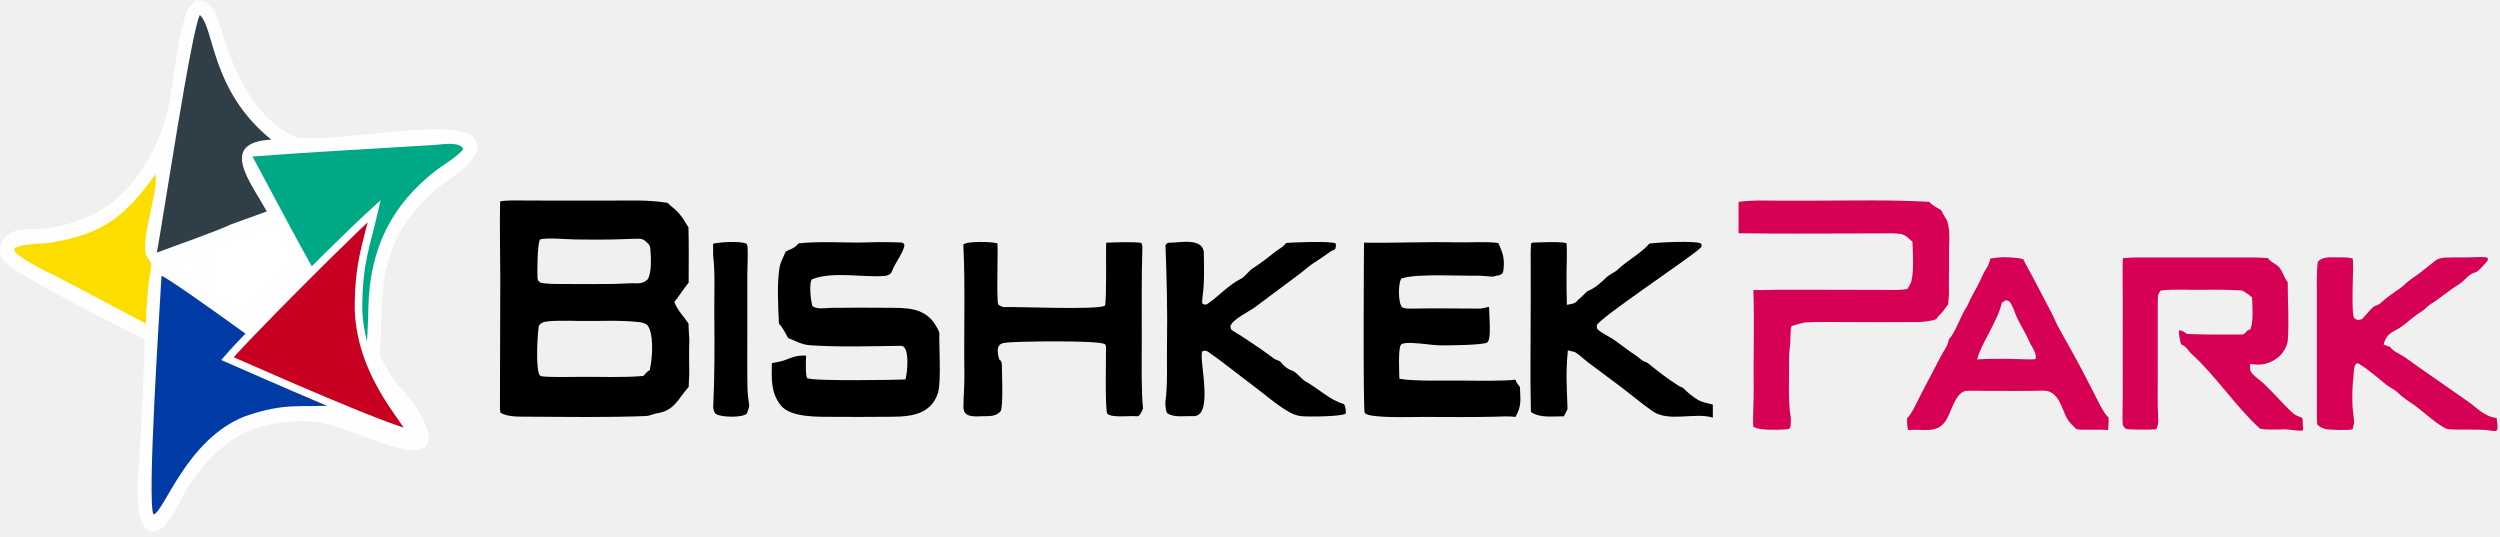
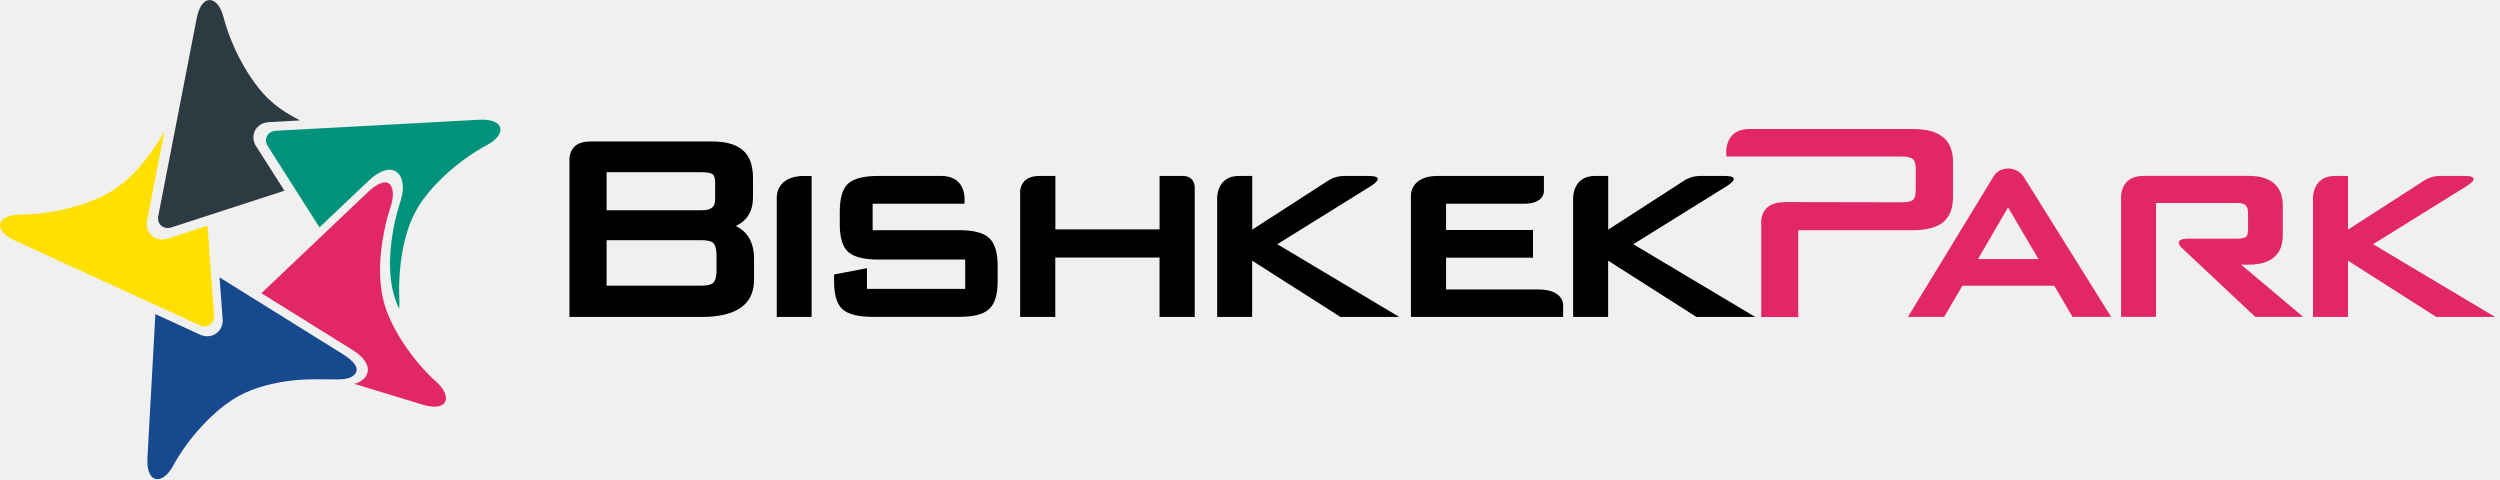
- <svg xmlns="http://www.w3.org/2000/svg" width="331" height="71" viewBox="0 0 331 71" fill="none">
-   <path d="M281.065 34.19C282.332 34.049 283.535 34.085 284.803 34.087L289.475 34.089L295.722 34.087C297.234 34.087 298.733 34.06 300.243 34.157L300.275 34.195C300.906 34.943 301.293 34.835 301.817 35.453C302.196 35.898 302.454 36.851 302.894 37.362C302.888 39.908 303.095 42.513 302.901 45.058C302.839 45.872 302.241 46.814 301.674 47.27C300.499 48.215 299.314 48.435 297.925 48.174C297.916 48.388 297.892 48.904 297.956 49.078C298.156 49.632 299.243 50.338 299.693 50.758C301.044 52.02 302.222 53.461 303.584 54.702C303.986 55.068 304.303 55.068 304.752 55.3C304.853 55.352 304.856 55.532 304.883 55.679C304.855 56.138 304.951 56.546 304.917 56.975C304.622 57.134 303.006 56.844 302.549 56.847C302.074 56.85 299.454 56.972 299.149 56.691C295.96 53.756 293.446 49.861 290.229 46.916C289.637 46.374 289.559 45.92 288.779 45.583C288.739 45.469 288.705 45.352 288.677 45.233C288.605 44.919 288.408 43.962 288.528 43.727C289.224 43.796 289.33 44.205 289.689 44.22C292.069 44.323 294.466 44.292 296.849 44.288C297.135 44.288 297.359 43.993 297.549 43.779C297.636 43.704 297.946 43.64 297.979 43.55C298.379 42.452 298.215 40.524 298.171 39.372C297.896 39.142 297.634 38.901 297.321 38.749C297.091 38.544 296.915 38.459 296.62 38.444C295.184 38.37 293.494 38.33 292.056 38.369C290.27 38.419 287.754 38.24 286.051 38.468C285.91 38.704 285.743 38.934 285.71 39.214C285.695 39.602 285.676 39.966 285.691 40.354L285.686 50.171C285.685 50.842 285.647 54.131 285.725 54.645C285.723 55.077 285.758 55.744 285.738 56.128C285.647 56.336 285.57 56.609 285.5 56.833C284.77 56.907 282.16 56.91 281.49 56.795C281.268 56.609 281.054 56.408 281.039 56.065C280.993 55.07 281.045 54.064 281.048 53.064L281.045 47.048L281.046 39.013C281.045 37.376 281.012 35.831 281.065 34.19Z" fill="#D60055" />
-   <path d="M264.516 34.108C265.333 33.981 267.083 34.094 267.875 34.31C268.162 34.96 268.578 35.618 268.909 36.252L271.711 41.59C271.978 42.102 272.178 42.656 272.452 43.164C273.497 45.103 274.618 46.993 275.637 48.953L277.265 52.098C277.63 52.815 278.554 54.837 279.161 55.239C279.198 55.844 279.174 56.353 279.111 56.952C277.922 56.797 275.838 57.003 274.926 56.827C274.619 56.526 274.085 56.025 273.852 55.68L273.822 55.636C273.223 54.748 272.95 53.288 272.152 52.424C271.323 51.527 270.508 51.744 269.463 51.744C268.732 51.744 267.996 51.755 267.263 51.757L262.786 51.75C262.074 51.743 260.895 51.708 260.232 51.763C258.829 52.1 258.412 54.441 257.648 55.653C256.44 57.57 254.503 56.688 252.614 56.957C252.512 56.258 252.477 56.061 252.507 55.356C253.134 54.824 253.955 52.924 254.38 52.119L256.958 47.191C257.425 46.295 257.839 45.967 258.042 44.889C258.737 44.345 259.745 41.503 260.392 40.63C260.524 40.452 260.837 39.665 260.986 39.397C261.529 38.423 262.058 37.45 262.509 36.415C262.885 35.594 263.349 35.23 263.514 34.226L264.516 34.108ZM265.051 40.073C264.417 42.718 262.382 45.284 261.774 47.585C263.2 47.499 264.449 47.504 265.88 47.507C266.424 47.504 269.283 47.659 269.492 47.536C269.756 46.802 268.95 45.864 268.686 45.233C268.199 44.071 267.474 43.017 266.976 41.886C266.74 41.352 266.6 40.799 266.296 40.298C266.06 39.85 266.013 39.873 265.573 39.739L265.051 40.073Z" fill="#D60055" />
-   <path d="M230.186 26.73C231.987 26.491 233.163 26.558 234.979 26.564L240.228 26.566C245.209 26.566 250.488 26.431 255.437 26.726C255.898 27.253 256.439 27.473 257.017 27.832C257.692 29.282 257.852 28.754 258.07 30.648C258.149 31.675 258.03 32.763 258.047 33.778C258.077 35.483 258.007 37.37 258.045 39.05C258.001 39.477 257.956 39.899 257.928 40.327C257.608 40.682 257.562 40.819 257.296 41.167C256.934 41.639 256.693 41.701 256.349 42.26C255.661 42.531 254.79 42.592 254.061 42.64C250.591 42.662 247.122 42.661 243.652 42.638C242.147 42.639 240.539 42.605 239.037 42.69C238.75 42.706 237.577 43.058 237.236 43.156C237.104 43.334 237.097 43.482 237.087 43.734L237.092 43.846C237.051 44.248 237.058 44.747 237.043 45.162C237.024 45.72 236.88 46.697 236.885 47.195C236.902 49.213 236.711 53.378 237.1 55.234C237.111 55.668 237.117 55.93 237.08 56.365C237.038 56.486 236.963 56.787 236.828 56.805C235.965 56.924 233.029 57.003 232.358 56.595L232.134 56.495C232.048 55.052 232.206 53.203 232.187 51.702C232.134 47.343 232.295 42.734 232.148 38.397C233.06 38.439 234.551 38.359 235.528 38.358L243.827 38.367L248.993 38.383C250.084 38.387 251.495 38.458 252.541 38.262C252.699 37.998 252.998 37.518 253.067 37.239C253.415 35.841 253.273 33.476 253.209 32.012C252.767 31.608 252.254 31.082 251.692 30.984C250.89 30.843 249.987 30.895 249.172 30.899L245.374 30.909C240.341 30.913 235.212 30.962 230.186 30.878V26.73Z" fill="#D60055" />
-   <path d="M312.147 42.368C312.252 42.353 312.678 42.294 312.732 42.24C313.246 41.731 313.689 41.113 314.229 40.635C314.416 40.469 314.918 40.376 315.086 40.219C315.946 39.419 316.86 38.788 317.809 38.142C318.155 37.907 318.489 37.513 318.834 37.263C319.399 36.812 320.025 36.439 320.588 35.986C321.248 35.456 321.918 34.945 322.574 34.408C322.871 34.229 323.454 34.108 323.781 34.099C324.8 34.071 325.838 34.077 326.853 34.078C327.323 34.078 329.034 33.948 329.329 34.124C329.43 34.293 329.407 34.212 329.386 34.458C329.269 34.683 328.056 35.987 327.864 36.025C326.813 36.231 326.366 37.161 325.563 37.642C324.245 38.43 323.142 39.454 321.831 40.253C321.478 40.467 321.126 40.893 320.78 41.134C319.797 41.701 318.987 42.471 318.093 43.15C316.981 43.995 316.075 43.89 315.582 45.612C315.896 45.745 316.112 45.838 316.439 45.928C316.918 46.59 317.793 46.87 318.442 47.325C318.997 47.715 319.543 48.123 320.097 48.51L326.694 53.111C328.057 54.063 328.899 55.149 330.557 55.34C330.581 55.561 330.607 55.864 330.655 56.072C330.667 56.337 330.711 56.689 330.62 56.92C330.437 57.097 330.358 57.077 330.102 57.05C330.011 57.041 329.919 57.03 329.828 57.019C328.1 56.735 325.626 57.006 323.957 56.793C322.623 56.158 321.317 54.91 320.158 54.015C319.147 53.233 318.356 52.863 317.429 51.946C317.084 51.605 316.377 51.269 315.981 50.959C314.842 50.071 313.651 48.969 312.444 48.243C312.312 48.13 312.231 48.13 312.069 48.097C311.599 48.304 311.662 49.314 311.598 49.853C311.465 50.972 311.431 52.121 311.454 53.249C311.466 54.209 311.609 54.931 311.692 55.865C311.7 55.96 311.529 56.675 311.493 56.817C311.076 57.023 308.606 56.906 308.029 56.834C307.726 56.795 307.014 56.52 306.803 56.169C306.723 55.54 306.76 53.996 306.76 53.301L306.757 48.056V39.594C306.757 38.264 306.692 35.844 306.883 34.649C307.437 34.029 308.367 34.05 309.094 34.072C309.842 34.095 310.796 34.002 311.51 34.23C311.674 35.37 311.211 41.594 311.725 42.164L311.777 42.184L312.147 42.368Z" fill="#D60055" />
-   <path d="M66.214 26.667C67.114 26.487 68.495 26.541 69.439 26.547L73.702 26.562L81.496 26.556C84.049 26.554 85.863 26.463 88.403 26.857C88.712 27.224 89.129 27.484 89.496 27.831C90.209 28.506 90.628 29.248 91.151 30.105C91.218 32.502 91.185 35.025 91.176 37.425C90.659 38.03 89.896 39.215 89.282 39.983C89.726 41.134 90.435 41.766 91.157 42.838C91.17 43.544 91.222 44.256 91.267 44.961C91.211 46.491 91.24 48.127 91.26 49.661C91.218 49.976 91.199 50.865 91.182 51.224C89.708 52.902 89.275 54.398 86.92 54.733C86.543 54.786 85.984 55.065 85.579 55.08C80.312 55.285 75.024 55.193 69.753 55.167C68.694 55.161 67.192 55.206 66.278 54.653C66.201 54.606 66.193 53.868 66.192 53.734L66.237 36.822C66.237 33.594 66.14 29.828 66.214 26.667ZM85.183 49.774C85.519 49.385 85.624 49.255 86.036 48.986C86.1 48.639 86.159 48.291 86.211 47.941C86.389 46.733 86.483 44.214 85.817 43.206C85.664 42.829 84.971 42.688 84.665 42.652C81.957 42.339 79.17 42.548 76.445 42.49C75.627 42.473 72.218 42.372 71.775 42.741C71.558 42.884 71.36 42.977 71.315 43.313C71.14 44.617 70.921 48.614 71.426 49.645C71.555 49.758 71.577 49.795 71.732 49.822C72.611 49.958 75.545 49.914 76.57 49.899C79.338 49.861 82.466 50.018 85.183 49.774ZM84.377 37.512C84.913 37.518 85.279 37.4 85.713 37.034C86.317 36.225 86.192 34.05 86.113 33.01C86.073 32.485 85.936 32.346 85.592 32.058C85.364 31.768 84.982 31.606 84.658 31.607C83.246 31.613 81.848 31.71 80.433 31.718C79.002 31.727 77.572 31.723 76.141 31.705C75.078 31.686 72.273 31.435 71.492 31.703C71.143 32.373 71.113 35.889 71.169 36.862C71.186 37.145 71.357 37.271 71.531 37.403C72.214 37.633 73.996 37.598 74.775 37.604C76.928 37.616 79.081 37.614 81.233 37.596C82.118 37.582 83.549 37.464 84.377 37.512Z" fill="currentColor" />
-   <path d="M105.736 32.222C108.549 31.894 112.119 32.194 114.994 32.087C116.339 32.038 118.01 32.05 119.36 32.111C119.582 32.121 119.632 32.236 119.735 32.404C119.803 33.117 118.449 34.945 118.177 35.721C117.972 36.306 117.748 36.388 117.265 36.527L117.092 36.535C114.318 36.769 110.301 35.889 107.542 36.96C107.075 37.141 107.326 40.011 107.582 40.541C108.176 40.996 109.357 40.775 110.159 40.758C112.599 40.73 115.039 40.727 117.479 40.751C119.768 40.786 122.365 40.584 123.86 43.037C124.008 43.28 124.288 43.779 124.369 44.054C124.32 45.826 124.621 50.451 124.213 51.927C123.164 55.427 119.553 55.151 116.942 55.185C114.765 55.204 112.588 55.206 110.412 55.19C108.471 55.173 104.672 55.338 103.359 53.65C102.02 51.928 102.168 50.124 102.198 48.072C102.662 47.983 103.41 47.869 103.831 47.709C105.03 47.256 105.47 47.036 106.722 47.087C106.712 47.754 106.619 49.583 106.859 50.069C107.721 50.488 118.292 50.3 119.881 50.242C120.141 49.423 120.503 45.773 119.292 45.787C115.316 45.833 111.31 45.977 107.335 45.719C106.132 45.641 105.435 45.174 104.338 44.756C104 44.127 103.618 43.329 103.131 42.872C103.034 40.655 102.844 37.553 103.22 35.362C103.317 34.794 103.788 33.827 104.041 33.287C104.732 32.978 105.24 32.837 105.736 32.222Z" fill="currentColor" />
-   <path d="M180.594 32.128C184.642 32.193 188.895 31.99 192.962 32.089C194.352 32.123 197.124 31.953 198.379 32.181C198.911 33.355 199.22 34.129 199.079 35.53C199.01 36.213 198.98 36.23 198.459 36.461C198.049 36.457 197.882 36.633 197.588 36.626C197.068 36.614 196.184 36.489 195.694 36.501C193.594 36.55 187.591 36.215 185.803 36.815C185.711 36.83 185.609 36.834 185.533 36.885C185.116 37.485 185.08 40.126 185.655 40.692C185.909 40.798 186.259 40.868 186.529 40.863C189.634 40.806 192.737 40.845 195.84 40.859C196.199 40.861 196.793 40.708 197.154 40.621C197.175 41.695 197.269 42.771 197.251 43.846C197.243 44.265 197.222 45.024 196.936 45.325C196.571 45.708 191.249 45.755 190.505 45.719C189.394 45.666 188.291 45.474 187.18 45.423C186.804 45.407 185.759 45.331 185.486 45.646C185.09 46.103 185.265 49.44 185.278 50.147C187.03 50.497 191.637 50.374 193.563 50.388C195.358 50.401 199.048 50.482 200.633 50.264C200.838 50.747 200.92 50.848 201.239 51.243C201.296 53.045 201.486 53.663 200.661 55.2C199.764 55.078 198.871 55.148 197.971 55.17C194.83 55.25 191.682 55.205 188.54 55.202C186.385 55.201 184.143 55.319 182 55.076C181.659 55.037 180.938 54.961 180.69 54.661C180.459 54.384 180.574 34.119 180.594 32.128Z" fill="currentColor" />
-   <path d="M127.546 32.389C127.928 31.89 131.429 31.996 132.06 32.221C132.155 33.276 131.905 39.945 132.184 40.342C132.335 40.453 132.751 40.666 132.9 40.66C134.606 40.583 145.4 41.075 146.301 40.463C146.531 39.66 146.418 33.509 146.452 32.137C147.389 32.088 150.345 31.989 151.143 32.17L151.252 32.685C151.128 36.784 151.166 41.014 151.169 45.126C151.172 47.895 151.076 51.411 151.335 54.093L151.264 54.258C151.135 54.571 150.88 55.163 150.514 55.115C149.65 55.002 147.23 55.376 146.591 54.766C146.3 53.997 146.438 47.361 146.437 46.044C146.417 45.879 146.431 45.706 146.317 45.59C145.747 45.01 134.198 45.192 133.082 45.377C132.804 45.424 132.46 45.484 132.282 45.759C132.063 46.099 132.074 46.445 132.132 46.844C132.173 47.121 132.211 47.386 132.338 47.631C132.567 47.792 132.504 47.763 132.635 48.089C132.646 49.039 132.867 53.992 132.47 54.454C131.88 55.141 131.007 55.106 130.229 55.102C129.526 55.1 128.318 55.298 127.788 54.68C127.649 54.519 127.599 54.244 127.56 54.027L127.558 53.926C127.566 52.478 127.709 50.965 127.686 49.534C127.598 43.866 127.822 38.037 127.546 32.389Z" fill="currentColor" />
-   <path d="M170.285 32.169C171.105 32.087 176.438 31.874 176.852 32.25C176.902 32.558 176.867 32.657 176.796 32.964C176.596 33.129 176.371 33.151 176.166 33.302C175.377 33.88 174.569 34.405 173.759 34.938C173.243 35.278 172.717 35.781 172.209 36.159L166.144 40.682C165.367 41.258 163.084 42.318 162.905 43.213C162.934 43.403 162.97 43.638 163.139 43.744C163.651 44.064 164.164 44.363 164.672 44.696C166.039 45.592 167.386 46.504 168.702 47.499C168.841 47.605 169.417 47.79 169.454 47.83C170.138 48.592 170.4 48.83 171.304 49.182C171.608 49.301 172.454 50.288 172.817 50.483C174.541 51.41 176.035 52.957 177.88 53.481C178.109 53.545 178.239 54.415 178.162 54.76C177.658 55.179 172.783 55.205 172.102 55.077C171.628 54.989 171.167 54.822 170.734 54.582C169.07 53.649 167.495 52.24 165.931 51.073C163.956 49.601 161.966 47.973 159.951 46.573C159.742 46.428 159.433 46.397 159.2 46.506C158.637 47.383 160.849 55.238 157.949 55.099C156.905 55.049 155.55 55.316 154.605 54.753C154.321 54.585 154.303 53.618 154.292 53.268C154.631 50.877 154.467 48.179 154.509 45.751C154.588 41.284 154.479 36.921 154.308 32.463C154.421 32.274 154.578 32.13 154.781 32.136C156.023 32.179 159.36 31.348 159.389 33.55C159.409 35.089 159.458 36.587 159.344 38.122C159.323 38.645 159.074 39.902 159.213 40.225C159.377 40.304 159.643 40.389 159.815 40.273C161.378 39.23 162.684 37.681 164.349 36.885C164.755 36.691 165.383 35.843 165.804 35.574C166.836 34.9 167.768 34.199 168.738 33.413C169.338 32.926 169.755 32.839 170.285 32.169Z" fill="currentColor" />
-   <path d="M94.404 32.281C95.16 32.047 97.897 31.904 98.741 32.227C98.901 32.289 98.934 32.481 98.976 32.641C99.047 33.667 98.953 35.087 98.948 36.166L98.947 43.684C98.948 46.238 98.915 48.798 98.964 51.35C98.98 52.202 99.109 52.923 99.2 53.754C99.215 53.887 98.943 54.574 98.879 54.745C98.395 55.326 95.516 55.264 94.819 54.832C94.537 54.656 94.484 54.269 94.427 53.951C94.627 49.715 94.613 45.638 94.573 41.398C94.552 39.094 94.702 36.014 94.417 33.794C94.423 33.291 94.435 32.782 94.404 32.281Z" fill="currentColor" />
-   <path d="M218.348 32.262C219.336 32.077 224.429 31.858 225.163 32.221L225.312 32.415C225.262 32.679 225.27 32.704 225.09 32.872C223.692 34.185 211.82 42.064 211.42 43.053C211.421 43.254 211.393 43.496 211.554 43.633C212.228 44.207 213.06 44.553 213.778 45.051C214.745 45.722 215.66 46.479 216.651 47.11C216.917 47.297 217.165 47.535 217.432 47.719C217.665 47.879 218.014 47.939 218.237 48.121C219.537 49.186 220.842 50.19 222.244 51.072C222.434 51.192 222.67 51.257 222.858 51.384C223.501 52.017 224.031 52.459 224.78 52.924C225.426 53.325 226.105 53.353 226.78 53.577V55.291C226.72 55.286 226.703 55.279 226.647 55.262C224.358 54.595 220.881 55.908 218.799 54.445C217.418 53.476 215.947 52.245 214.585 51.209L210.259 47.978C209.659 47.521 209.15 46.988 208.525 46.62C208.224 46.545 207.88 46.47 207.585 46.385C207.281 49.576 207.448 51.12 207.541 54.149C207.395 54.48 207.225 54.8 207.061 55.119C205.534 55.102 203.943 55.388 202.691 54.542C202.576 49.761 202.675 44.452 202.669 39.641L202.665 34.947C202.664 34.27 202.635 32.778 202.733 32.177L203.088 32.114C203.961 32.093 206.803 31.938 207.421 32.224C207.491 33.462 207.424 34.87 207.408 36.124C207.401 37.537 207.416 38.949 207.454 40.361C208.137 40.219 208.516 40.261 208.96 39.681C209.275 39.474 210.075 38.591 210.176 38.549C211.227 38.131 211.912 37.465 212.755 36.666C213.092 36.347 213.862 36.017 214.15 35.723C215.076 34.778 217.714 33.202 218.348 32.262Z" fill="currentColor" />
-   <path d="M25.999 0C26.062 0.005 26.125 0.01 26.187 0.018C26.984 0.127 27.502 0.276 28.046 1.004C28.873 2.113 29.328 4.053 29.77 5.412C31.491 10.714 34.013 15.488 38.631 17.944C41.523 19.481 58.836 15.543 62.308 17.888C62.897 18.285 63.073 18.704 63.251 19.42C62.845 22.091 59.262 23.628 57.301 25.439C52.805 29.594 50.907 33.642 50.52 40.294C50.388 42.565 50.52 44.738 50.264 46.972C50.729 47.903 52.009 50.292 52.595 50.892C56.34 54.723 60.271 61.804 51.385 58.947C44.423 56.708 42.531 54.674 34.971 56.375C30.36 57.579 27.142 60.856 24.447 65.223C23.636 66.655 22.045 70.507 20.199 70.372C17.237 70.156 18.437 61.406 18.532 59.468C18.782 54.642 19.001 49.814 19.188 44.984C16.719 43.695 1.675 36.218 0.446 34.516C0.126 34.074 -0.041 33.474 0.009 32.899C0.107 31.762 1.064 30.917 1.946 30.596C3.048 30.194 4.437 30.429 5.602 30.301C9.592 29.865 13.767 28.3 16.728 25.087C19.046 22.572 20.801 19.447 21.845 15.979C23.06 11.841 23.208 5.627 24.74 1.486C24.92 1.001 25.63 0.338 25.999 0Z" fill="#FEFEFE" />
-   <path d="M21.385 36.516C22.549 36.833 43.642 52.09 44.946 53.641C39.599 54.008 37.982 53.209 32.412 55.125C24.714 58.151 21.773 67.7 20.335 68.122C19.407 66.764 21.202 40.056 21.385 36.516Z" fill="#013CA6" />
-   <path d="M57.647 19.186C58.536 19.104 60.927 18.718 61.323 19.725C60.845 20.555 58.56 21.922 57.778 22.525C51.953 27.02 48.912 32.763 48.767 40.905C48.751 41.848 48.656 46.323 48.281 46.832C47.331 46.601 44.268 40.454 43.599 39.21C40.59 34.325 36.263 25.961 33.429 20.722C41.431 20.102 49.629 19.691 57.647 19.186Z" fill="#00A986" />
-   <path d="M26.457 1.982C28.446 3.779 27.846 11.925 35.911 18.486C28.905 18.87 33.096 24.014 35.329 27.988L30.54 29.725C28.242 30.793 23.287 32.488 20.77 33.44C21.574 29.144 25.337 4.095 26.457 1.982Z" fill="#303E48" />
-   <path d="M20.564 23.087C21.084 24.935 18.605 31.688 19.346 33.769C19.578 34.42 20.157 34.607 20 35.455C19.541 37.925 19.408 40.34 19.318 42.852L7.911 36.814C6.504 36.103 2.724 34.408 1.859 33.137L1.992 32.813C3.312 32.207 5.421 32.337 6.887 32.092C13.486 30.984 16.553 28.76 20.564 23.087Z" fill="#FCDD00" />
-   <path d="M35.921 29.814L36.2 29.86C36.856 30.478 38.256 33.239 38.789 34.22C37.785 35.349 33.011 40.849 32.007 41.385L31.459 41.145L28.247 38.827C28.106 36.844 27.95 34.863 27.777 32.884C30.501 31.894 33.216 30.87 35.921 29.814Z" fill="white" />
-   <path d="M25.664 33.668C25.899 33.712 25.907 33.783 26.119 33.976C26.291 35.018 26.83 36.574 25.904 37.071L25.036 36.534L22.664 34.814L25.664 33.668Z" fill="white" />
-   <path d="M30.114 47.477C30.267 47.298 30.459 47.08 30.689 46.826C31.26 46.198 32.046 45.363 32.98 44.388C34.848 42.439 37.3 39.94 39.787 37.447C42.273 34.954 44.792 32.468 46.793 30.544C47.793 29.582 48.661 28.762 49.331 28.153C49.407 28.084 49.481 28.019 49.55 27.956C48.45 32.737 47.486 34.677 47.463 40.852L47.462 40.862L47.463 40.871C47.606 45.695 49.497 49.642 51.316 52.573C52.222 54.033 53.125 55.262 53.772 56.197C54.1 56.672 54.356 57.062 54.527 57.379C54.539 57.4 54.547 57.422 54.558 57.442C54.384 57.405 54.176 57.355 53.934 57.286C53.222 57.083 52.266 56.755 51.135 56.336C48.876 55.498 45.959 54.307 42.989 53.055C37.68 50.816 32.271 48.417 30.114 47.477Z" fill="#C70021" stroke="white" />
+ <svg xmlns="http://www.w3.org/2000/svg" width="360" height="69" viewBox="0 0 360 69" fill="none">
+   <path d="M36.876 21.067C36.419 20.356 36.361 19.505 36.723 18.801C37.098 18.083 37.834 17.633 38.697 17.588L43.224 17.341C41.719 16.591 40.234 15.671 38.983 14.541C35.917 11.78 33.238 6.613 32.185 2.461C31.404 -0.599 29.093 -1.062 28.344 2.537L22.79 31.109C22.567 32.258 23.539 33.121 24.688 32.747L40.957 27.459L36.888 21.06L36.876 21.067Z" fill="#2E3A42" />
+   <path d="M69.086 17.241L39.721 18.828C38.521 18.891 37.931 20.047 38.559 21.043L46.005 32.742L53.09 26.02C53.471 25.652 54.816 24.446 56.073 24.446C56.543 24.446 57.666 24.63 57.959 26.318C58.162 27.474 57.768 28.718 57.444 29.715C57.419 29.803 57.387 29.899 57.362 29.981C57.292 30.203 57.228 30.419 57.178 30.616C56.803 32.07 56.53 33.498 56.365 34.856C56.016 37.637 56.111 40.106 56.651 42.201C56.828 42.88 57.108 43.661 57.482 44.505C57.552 43.464 57.47 42.41 57.47 42.118C57.457 40.995 57.501 39.433 57.724 37.7C58.016 35.301 58.65 32.628 59.901 30.349C61.869 26.737 66.293 22.916 70.102 20.904C72.908 19.418 72.819 17.095 69.093 17.241" fill="#00937B" />
+   <path d="M62.829 54.993C59.623 52.124 56.265 47.363 55.243 43.383C54.59 40.876 54.634 38.121 54.932 35.734C55.142 34.001 55.478 32.471 55.764 31.379C56.081 30.18 56.754 28.694 56.532 27.437C56.119 25.127 53.885 26.784 53.053 27.596L37.641 42.221L50.66 50.328C51.53 50.855 52.977 51.94 52.971 53.241C52.971 53.711 52.774 54.39 51.866 54.943C51.612 55.095 51.327 55.197 51.022 55.273L60.963 58.301C64.543 59.342 65.184 57.095 62.835 54.987" fill="#E22766" />
+   <path d="M49.449 51.048L31.617 39.945L32.062 45.957C32.106 46.642 31.897 47.271 31.459 47.728C31.046 48.172 30.468 48.42 29.846 48.42C29.51 48.42 29.161 48.344 28.818 48.191L22.375 45.233L21.226 66.061C21.073 69.73 23.428 69.85 24.939 67.057C26.971 63.286 30.837 58.906 34.486 56.964C36.791 55.733 39.495 55.104 41.913 54.812C44.135 54.539 46.211 54.628 48.426 54.634C49.163 54.634 50.083 54.596 50.661 54.247C52.438 53.181 50.394 51.625 49.442 51.054" fill="#17498F" />
+   <path d="M29.88 32.502L24.148 34.369C23.894 34.451 23.628 34.496 23.355 34.496C22.688 34.496 22.06 34.21 21.641 33.709C21.203 33.182 21.038 32.496 21.177 31.779L23.666 18.969C23.101 19.953 22.479 20.918 21.831 21.832C20.435 23.799 18.6 25.869 16.423 27.303C12.97 29.576 7.256 30.896 2.934 30.903C-0.272 30.916 -1.269 33.017 2.077 34.61L28.757 46.842C29.842 47.344 30.915 46.601 30.832 45.433L29.874 32.502H29.88Z" fill="#FFE000" />
+   <path fill-rule="evenodd" clip-rule="evenodd" d="M149.672 25.336H151.972V33.036H166.982V25.336H170.332C172.042 25.336 172.042 26.926 172.042 26.926V45.636H166.972V37.086H151.962V45.636H146.902V27.526C146.902 27.526 146.902 25.336 149.662 25.336" fill="currentColor" />
+   <path fill-rule="evenodd" clip-rule="evenodd" d="M207.022 25.336H222.322V27.566C222.322 27.566 222.372 29.336 219.472 29.336H208.232V33.116H220.752V37.106H208.232V41.686H221.552C225.092 41.686 225.092 43.836 225.092 43.836V45.636H203.172V28.066C203.172 28.066 203.142 25.336 207.012 25.336" fill="currentColor" />
+   <path fill-rule="evenodd" clip-rule="evenodd" d="M102.991 26.295C102.991 25.515 102.781 25.205 102.621 25.095C102.401 24.935 101.921 24.795 101.061 24.795H87.351V30.275H101.051C102.491 30.275 102.981 29.745 102.981 28.725V26.295H102.991ZM103.181 36.885C103.181 35.785 102.961 35.235 102.721 35.005C102.521 34.785 102.031 34.585 101.051 34.585H87.351V41.135H101.051C102.031 41.135 102.521 40.925 102.721 40.715C102.951 40.485 103.181 39.945 103.181 38.895V36.885ZM84.851 20.375H102.581C104.471 20.375 105.981 20.755 106.991 21.655C108.001 22.525 108.431 23.915 108.431 25.635V28.435C108.431 30.425 107.561 31.795 105.951 32.545C107.681 33.375 108.581 34.965 108.581 37.255V40.335C108.581 43.975 105.801 45.635 101.101 45.635H82.001V22.995C82.001 22.995 81.851 20.385 84.851 20.385V20.375Z" fill="currentColor" />
+   <path fill-rule="evenodd" clip-rule="evenodd" d="M229.671 25.336H231.581V33.066L242.571 25.976C242.571 25.976 243.491 25.336 244.801 25.336H248.321C251.221 25.336 248.531 26.876 248.531 26.876L235.191 35.166L252.741 45.636H244.281L231.571 37.536V45.636H226.531V28.456C226.531 28.456 226.501 25.336 229.661 25.336" fill="currentColor" />
+   <path fill-rule="evenodd" clip-rule="evenodd" d="M178.41 25.336H180.32V33.066L191.31 25.976C191.31 25.976 192.23 25.336 193.54 25.336H197.06C199.96 25.336 197.27 26.876 197.27 26.876L183.93 35.166L201.48 45.636H193.02L180.31 37.536V45.636H175.27V28.456C175.27 28.456 175.24 25.336 178.4 25.336" fill="currentColor" />
+   <path fill-rule="evenodd" clip-rule="evenodd" d="M142.429 34.266C141.569 33.466 140.049 33.146 138.109 33.146H125.659V29.336H138.869C138.869 29.336 139.489 25.336 135.519 25.336H126.489C124.539 25.336 123.009 25.656 122.119 26.446C121.259 27.256 120.929 28.676 120.929 30.476V32.286C120.929 34.056 121.259 35.456 122.119 36.266C123.009 37.056 124.549 37.376 126.489 37.376H138.989V41.596H124.839V38.616L120.109 39.526V40.536C120.109 42.316 120.439 43.716 121.299 44.516C122.189 45.316 123.739 45.626 125.709 45.626H138.099C140.029 45.626 141.549 45.326 142.409 44.516C143.309 43.716 143.659 42.316 143.659 40.536V38.236C143.659 36.466 143.309 35.076 142.419 34.256" fill="currentColor" />
+   <path fill-rule="evenodd" clip-rule="evenodd" d="M115.842 25.34C115.842 25.34 111.852 25.099 111.852 28.579V45.639H116.872V25.34H115.852H115.842Z" fill="currentColor" />
+   <path fill-rule="evenodd" clip-rule="evenodd" d="M256.929 29.098C260.509 29.098 273.799 29.128 273.799 29.128C274.759 29.128 275.249 28.978 275.449 28.808C275.669 28.628 275.869 28.208 275.869 27.368V24.298C275.869 23.448 275.659 23.058 275.459 22.908C275.209 22.698 274.699 22.538 273.799 22.538H248.609C248.609 22.538 247.989 18.578 251.959 18.578H275.419C277.299 18.578 278.809 18.928 279.799 19.748C280.809 20.548 281.239 21.818 281.239 23.398V28.318C281.239 29.908 280.799 31.188 279.789 32.018C278.799 32.798 277.289 33.148 275.409 33.148H258.949V45.658H253.619V32.128C253.619 32.128 253.329 29.118 256.909 29.118" fill="#E22766" />
+   <path fill-rule="evenodd" clip-rule="evenodd" d="M315.18 34.368H322.17C323.14 34.368 323.45 34.138 323.54 33.978C323.63 33.828 323.72 33.508 323.72 32.948V30.638C323.72 29.628 323.26 29.228 322.18 29.228H310.47V45.628H305.44V28.498C305.44 28.498 305.22 25.328 308.66 25.328H323.86C327.02 25.328 328.72 26.808 328.72 29.598V33.898C328.72 36.658 327.02 38.108 323.86 38.108H322.72L331.66 45.628H324.76L314.34 35.848C314.34 35.848 312.54 34.368 315.2 34.358" fill="#E22766" />
+   <path fill-rule="evenodd" clip-rule="evenodd" d="M336.2 25.336H338.11V33.066L349.11 25.976C349.11 25.976 350.03 25.336 351.34 25.336H354.86C357.76 25.336 355.07 26.876 355.07 26.876L341.73 35.166L359.28 45.636H350.82L338.11 37.536V45.636H333.07V28.456C333.07 28.456 333.04 25.336 336.2 25.336Z" fill="#E22766" />
+   <path d="M291.32 25.336C290.81 24.616 289.96 24.266 289.19 24.266C288.3 24.266 287.53 24.686 287.14 25.306C287.08 25.386 287.02 25.476 286.97 25.576L274.75 45.626H279.97L282.58 41.146H295.81L298.44 45.626H304L291.33 25.326L291.32 25.336ZM292.03 37.306H284.83L289.16 29.866L293.54 37.306H292.02H292.03Z" fill="#E22766" />
</svg>
